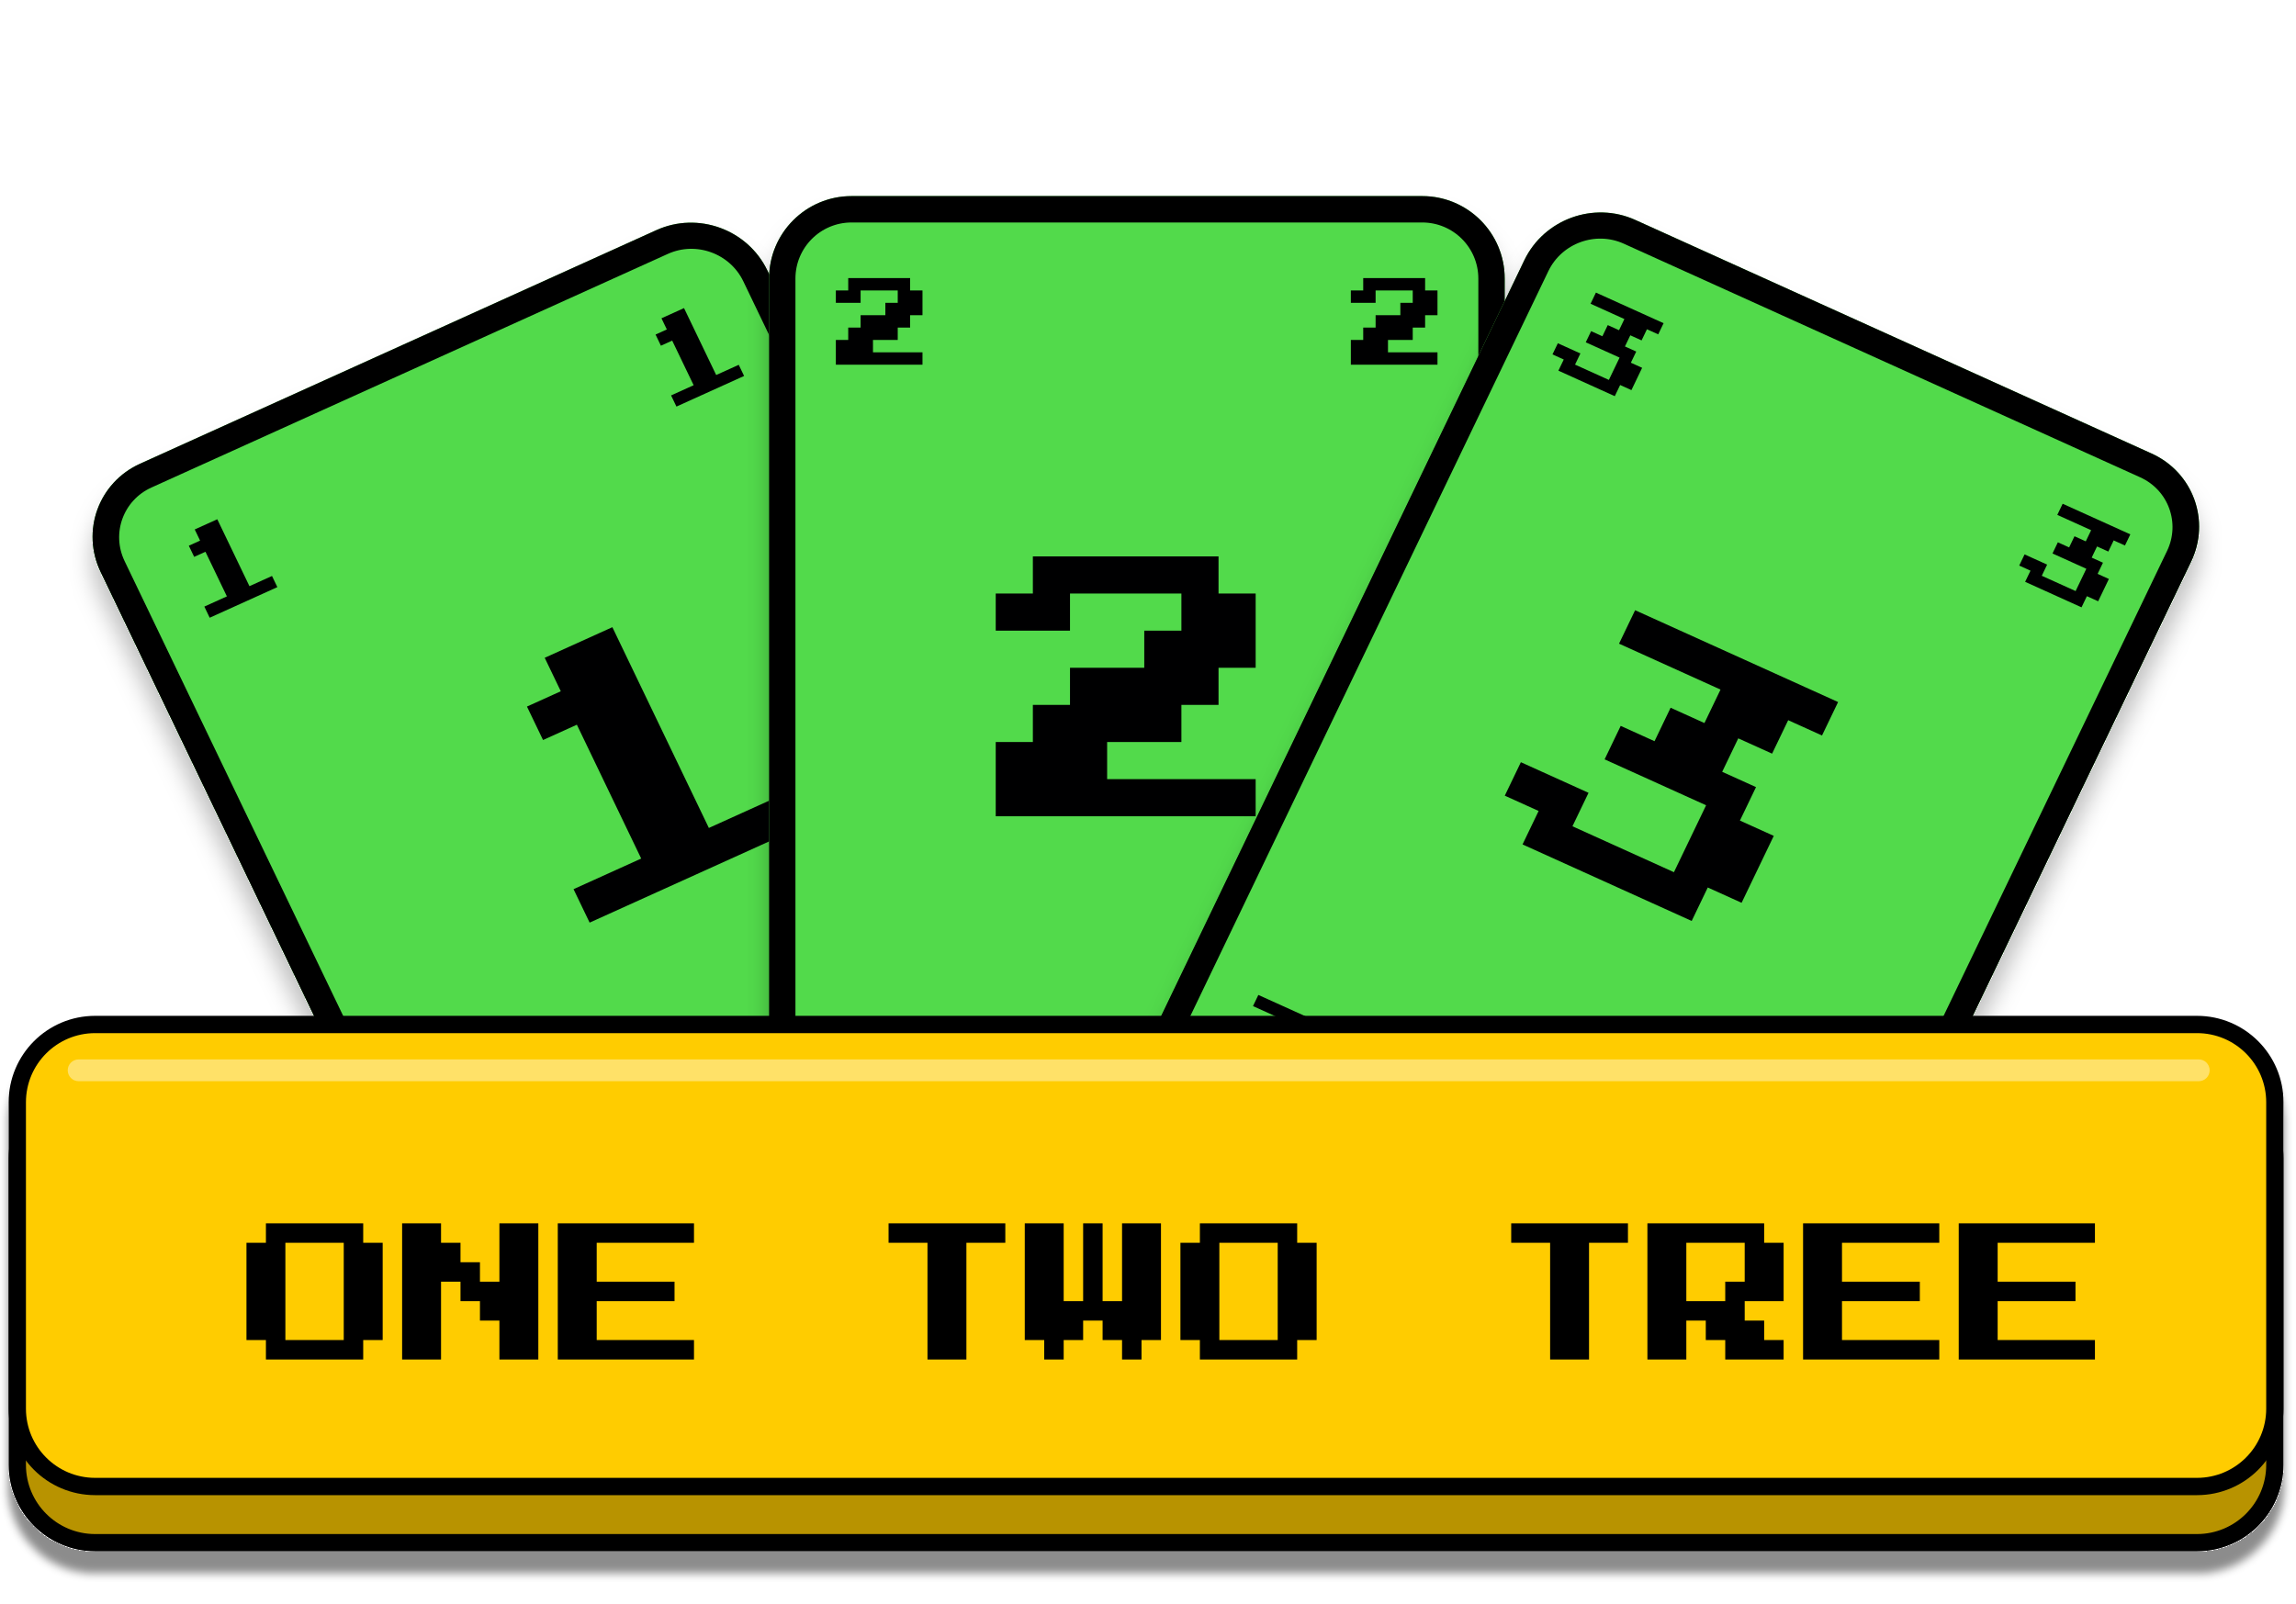
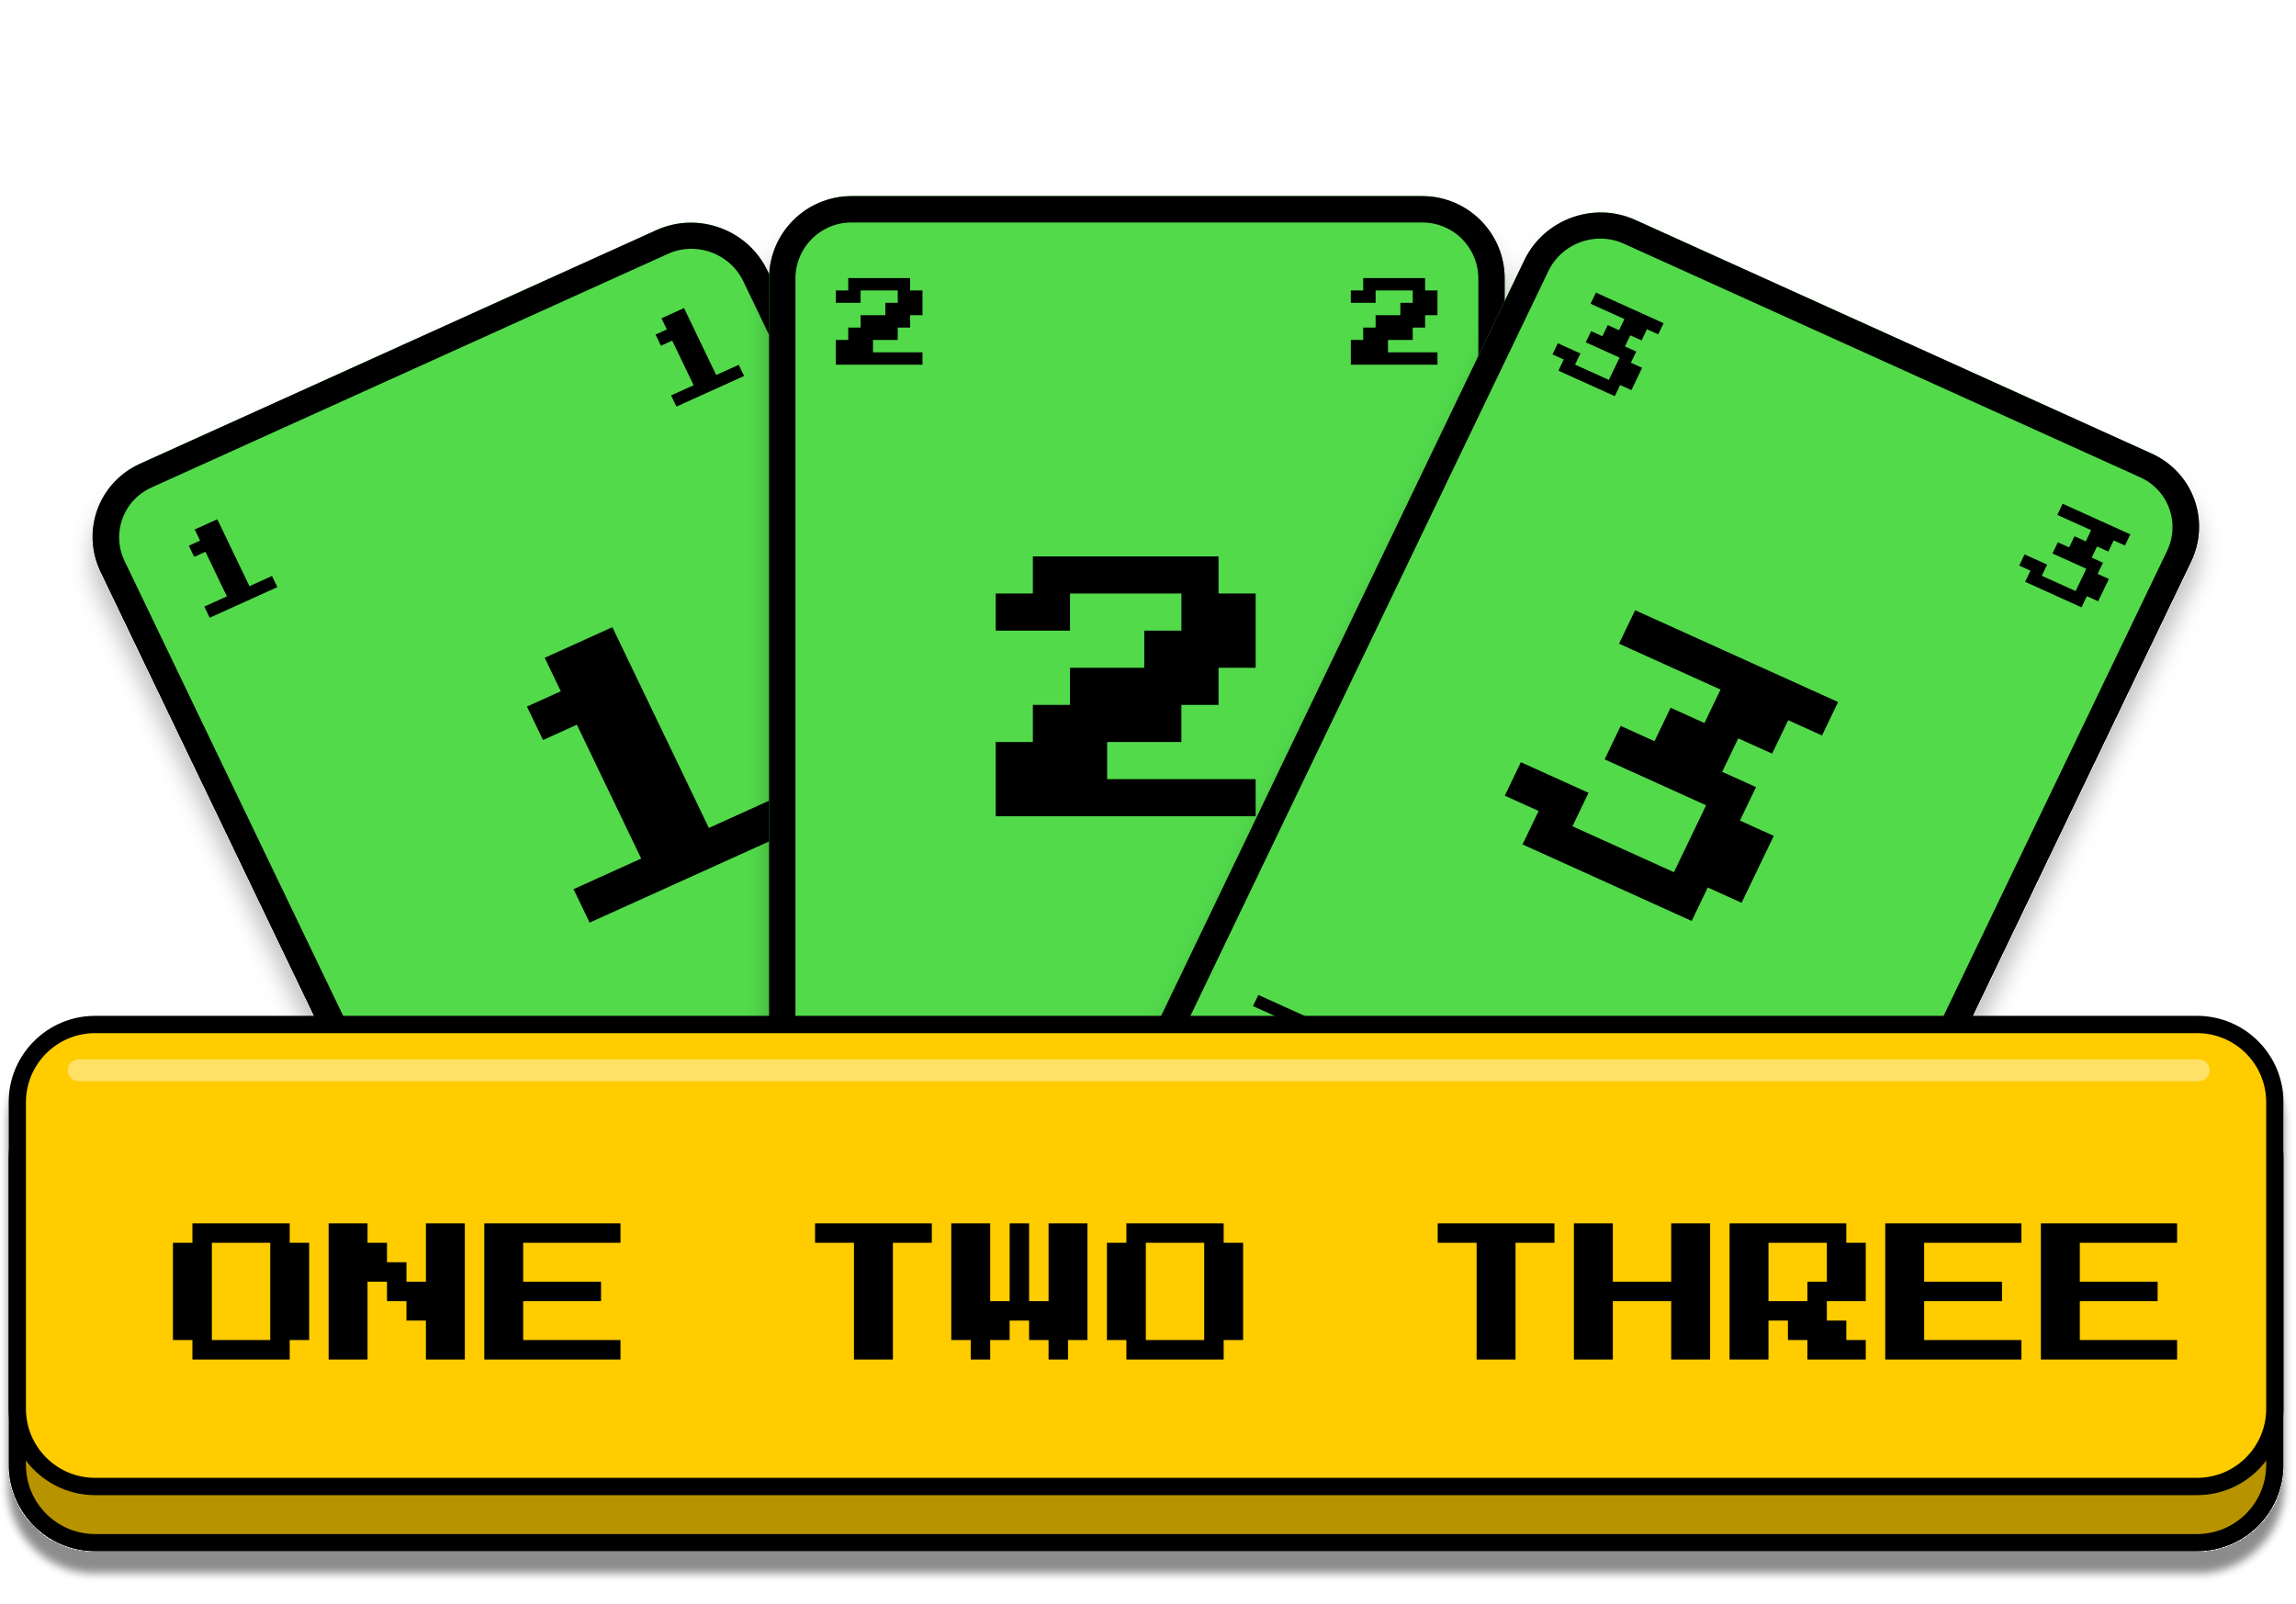
<svg xmlns="http://www.w3.org/2000/svg" width="531" height="371" viewBox="0 0 531 371" fill="none">
  <g filter="url(#filter0_d_566_947)">
    <rect width="169.262" height="237.188" rx="19.084" transform="matrix(0.911056 -0.412284 0.433098 0.901347 15 115.143)" fill="#52DA4B" />
    <rect x="4.104" y="1.493" width="163.155" height="231.081" rx="16.03" transform="matrix(0.911056 -0.412284 0.433098 0.901347 14.7183 116.982)" stroke="black" stroke-width="6.107" />
  </g>
  <path d="M136.364 213.436L132.644 205.696L148.292 198.615L133.415 167.652L125.591 171.193L121.872 163.452L129.696 159.912L125.976 152.171L141.624 145.09L163.94 191.533L179.588 184.452L183.307 192.193L136.364 213.436Z" fill="#000001" />
  <path d="M232.72 247.757L231.334 244.872L232.792 244.212L232.099 242.77L233.557 242.11L232.864 240.667L235.78 239.348L235.087 237.905L236.545 237.246L235.852 235.803L231.478 237.782L232.171 239.225L229.255 240.545L228.562 239.102L230.02 238.442L229.327 237L236.617 233.701L237.31 235.143L238.768 234.484L240.154 237.368L238.696 238.028L239.389 239.471L237.931 240.13L238.624 241.573L235.708 242.892L236.401 244.335L242.233 241.696L242.926 243.138L232.72 247.757Z" fill="#000001" />
  <path d="M156.442 94.055L155.203 91.474L160.419 89.114L155.459 78.793L152.851 79.974L151.612 77.393L154.22 76.213L152.98 73.633L158.196 71.272L165.635 86.754L170.85 84.393L172.09 86.973L156.442 94.055Z" fill="#000001" />
  <path d="M126.569 305.383L125.33 302.802L130.545 300.442L125.586 290.121L122.978 291.301L121.739 288.721L124.347 287.541L123.107 284.961L128.323 282.6L135.761 298.082L140.977 295.721L142.217 298.301L126.569 305.383Z" fill="#000001" />
  <path d="M48.498 142.903L47.258 140.323L52.474 137.962L47.515 127.642L44.907 128.822L43.667 126.242L46.275 125.061L45.035 122.481L50.252 120.121L57.69 135.602L62.906 133.242L64.146 135.822L48.498 142.903Z" fill="#000001" />
  <g filter="url(#filter1_d_566_947)">
    <rect x="177.856" y="45.359" width="170.148" height="235.889" rx="19.084" fill="#52DA4B" />
    <rect x="180.91" y="48.413" width="164.041" height="229.782" rx="16.03" stroke="black" stroke-width="6.107" />
  </g>
  <path d="M230.285 188.831V171.655H238.873V163.067H247.461V154.48H264.636V145.892H273.224V137.304H247.461V145.892H230.285V137.304H238.873V128.716H281.812V137.304H290.4V154.48H281.812V163.067H273.224V171.655H256.049V180.243H290.4V188.831H230.285Z" fill="#000001" />
  <path d="M320.662 254.906V250.105H322.263V248.505H323.863V246.904H325.463V245.304H320.662V246.904H317.462V243.704H328.664V246.904H327.064V248.505H325.463V250.105H323.863V254.906H320.662Z" fill="#000001" />
  <path d="M312.413 84.368V78.642H315.275V75.78H318.138V72.917H323.863V70.055H326.726V67.192H318.138V70.055H312.413V67.192H315.275V64.329H329.588V67.192H332.451V72.917H329.588V75.78H326.726V78.642H321.001V81.505H332.451V84.368H312.413Z" fill="#000001" />
  <path d="M193.308 263.644V257.918H196.171V255.056H199.033V252.193H204.759V249.331H207.621V246.468H199.033V249.331H193.308V246.468H196.171V243.605H210.484V246.468H213.346V252.193H210.484V255.056H207.621V257.918H201.896V260.781H213.346V263.644H193.308Z" fill="#000001" />
  <path d="M193.308 84.368V78.642H196.171V75.78H199.033V72.917H204.759V70.055H207.621V67.192H199.033V70.055H193.308V67.192H196.171V64.329H210.484V67.192H213.346V72.917H210.484V75.78H207.621V78.642H201.896V81.505H213.346V84.368H193.308Z" fill="#000001" />
  <g filter="url(#filter2_d_566_947)">
    <rect width="169.262" height="237.188" rx="19.084" transform="matrix(0.911056 0.412284 -0.433098 0.901347 360.793 43)" fill="#52DA4B" />
    <rect x="1.459" y="4.011" width="163.155" height="231.081" rx="16.03" transform="matrix(0.911056 0.412284 -0.433098 0.901347 362.66 42.794)" stroke="black" stroke-width="6.107" />
  </g>
  <path d="M352.12 195.347L355.839 187.606L348.015 184.066L351.735 176.325L367.383 183.406L363.663 191.147L387.135 201.769L394.574 186.288L371.102 175.666L374.821 167.925L382.645 171.466L386.365 163.725L394.189 167.266L397.908 159.525L374.436 148.904L378.155 141.163L425.099 162.407L421.38 170.147L413.556 166.607L409.836 174.347L402.013 170.807L398.293 178.547L406.117 182.088L402.398 189.828L410.222 193.369L402.783 208.85L394.959 205.309L391.24 213.05L352.12 195.347Z" fill="#000001" />
  <path d="M390.288 297.075L391.527 294.495L388.919 293.314L390.159 290.734L395.375 293.095L394.135 295.675L401.959 299.215L404.439 294.055L396.615 290.514L397.855 287.934L400.463 289.114L401.702 286.534L404.31 287.714L405.55 285.134L397.726 281.594L398.966 279.013L414.614 286.095L413.374 288.675L410.766 287.495L409.526 290.075L406.918 288.895L405.679 291.475L408.287 292.655L407.047 295.235L409.655 296.415L407.175 301.576L404.567 300.396L403.327 302.976L390.288 297.075Z" fill="#000001" />
  <path d="M468.357 134.596L469.597 132.015L466.989 130.835L468.228 128.255L473.444 130.615L472.205 133.196L480.029 136.736L482.508 131.576L474.684 128.035L475.924 125.455L478.532 126.635L479.772 124.055L482.38 125.235L483.62 122.655L475.796 119.114L477.035 116.534L492.683 123.615L491.443 126.196L488.835 125.015L487.596 127.596L484.988 126.415L483.748 128.996L486.356 130.176L485.116 132.756L487.724 133.936L485.245 139.097L482.637 137.916L481.397 140.497L468.357 134.596Z" fill="#000001" />
  <path d="M282.341 248.226L283.581 245.646L280.973 244.466L282.213 241.886L287.429 244.246L286.189 246.826L294.013 250.367L296.493 245.207L288.669 241.666L289.908 239.086L292.516 240.266L293.756 237.686L296.364 238.866L297.604 236.286L289.78 232.745L291.02 230.165L306.668 237.246L305.428 239.826L302.82 238.646L301.58 241.226L298.972 240.046L297.732 242.626L300.34 243.807L299.1 246.387L301.708 247.567L299.229 252.727L296.621 251.547L295.381 254.127L282.341 248.226Z" fill="#000001" />
  <path d="M360.413 85.747L361.653 83.167L359.045 81.987L360.285 79.407L365.501 81.767L364.261 84.347L372.085 87.888L374.565 82.727L366.741 79.187L367.981 76.607L370.589 77.787L371.828 75.207L374.436 76.387L375.676 73.807L367.852 70.266L369.092 67.686L384.74 74.767L383.5 77.347L380.892 76.167L379.652 78.747L377.044 77.567L375.805 80.147L378.413 81.327L377.173 83.908L379.781 85.088L377.301 90.248L374.693 89.068L373.453 91.648L360.413 85.747Z" fill="#000001" />
  <g filter="url(#filter3_d_566_947)">
    <rect x="4" y="250" width="522.11" height="106.88" rx="18" fill="#B89300" stroke="black" stroke-width="4" />
    <rect x="4" y="237" width="522.11" height="106.88" rx="18" fill="#FFCC00" stroke="black" stroke-width="4" />
    <rect x="15.665" y="245.08" width="495.364" height="5.04" rx="2.52" fill="#FFE168" />
-     <path d="M61.5 314.5V310H57V287.5H61.5V283H84V287.5H88.5V310H84V314.5H61.5ZM66 310H79.5V287.5H66V310ZM93 314.5V283H102V287.5H106.5V292H111V296.5H115.5V283H124.5V314.5H115.5V305.5H111V301H106.5V296.5H102V314.5H93ZM129 314.5V283H160.5V287.5H138V296.5H156V301H138V310H160.5V314.5H129ZM214.5 314.5V287.5H205.5V283H232.5V287.5H223.5V314.5H214.5ZM241.5 314.5V310H237V283H246V301H250.5V283H255V301H259.5V283H268.5V310H264V314.5H259.5V310H255V305.5H250.5V310H246V314.5H241.5ZM277.5 314.5V310H273V287.5H277.5V283H300V287.5H304.5V310H300V314.5H277.5ZM282 310H295.5V287.5H282V310ZM358.5 314.5V287.5H349.5V283H376.5V287.5H367.5V314.5H358.5ZM381 314.5V283H408V287.5H412.5V301H403.5V305.5H408V310H412.5V314.5H399V310H394.5V305.5H390V314.5H381ZM390 301H399V296.5H403.5V287.5H390V301ZM417 314.5V283H448.5V287.5H426V296.5H444V301H426V310H448.5V314.5H417ZM453 314.5V283H484.5V287.5H462V296.5H480V301H462V310H484.5V314.5H453Z" fill="black" />
+     <path d="M44.5 314.5V310H40V287.5H44.5V283H67V287.5H71.5V310H67V314.5H44.5ZM49 310H62.5V287.5H49V310ZM76 314.5V283H85V287.5H89.5V292H94V296.5H98.5V283H107.5V314.5H98.5V305.5H94V301H89.5V296.5H85V314.5H76ZM112 314.5V283H143.5V287.5H121V296.5H139V301H121V310H143.5V314.5H112ZM197.5 314.5V287.5H188.5V283H215.5V287.5H206.5V314.5H197.5ZM224.5 314.5V310H220V283H229V301H233.5V283H238V301H242.5V283H251.5V310H247V314.5H242.5V310H238V305.5H233.5V310H229V314.5H224.5ZM260.5 314.5V310H256V287.5H260.5V283H283V287.5H287.5V310H283V314.5H260.5ZM265 310H278.5V287.5H265V310ZM341.5 314.5V287.5H332.5V283H359.5V287.5H350.5V314.5H341.5ZM364 314.5V283H373V296.5H386.5V283H395.5V314.5H386.5V301H373V314.5H364ZM400 314.5V283H427V287.5H431.5V301H422.5V305.5H427V310H431.5V314.5H418V310H413.5V305.5H409V314.5H400ZM409 301H418V296.5H422.5V287.5H409V301ZM436 314.5V283H467.5V287.5H445V296.5H463V301H445V310H467.5V314.5H436ZM472 314.5V283H503.5V287.5H481V296.5H499V301H481V310H503.5V314.5H472Z" fill="black" />
  </g>
  <defs>
    <filter id="filter0_d_566_947" x="16.276" y="51.508" width="254.382" height="281.515" filterUnits="userSpaceOnUse" color-interpolation-filters="sRGB">
      <feFlood flood-opacity="0" result="BackgroundImageFix" />
      <feColorMatrix in="SourceAlpha" type="matrix" values="0 0 0 0 0 0 0 0 0 0 0 0 0 0 0 0 0 0 127 0" result="hardAlpha" />
      <feOffset dy="5.121" />
      <feGaussianBlur stdDeviation="2.561" />
      <feComposite in2="hardAlpha" operator="out" />
      <feColorMatrix type="matrix" values="0 0 0 0 0 0 0 0 0 0 0 0 0 0 0 0 0 0 0.25 0" />
      <feBlend mode="normal" in2="BackgroundImageFix" result="effect1_dropShadow_566_947" />
      <feBlend mode="normal" in="SourceGraphic" in2="effect1_dropShadow_566_947" result="shape" />
    </filter>
    <filter id="filter1_d_566_947" x="172.735" y="45.359" width="180.39" height="246.131" filterUnits="userSpaceOnUse" color-interpolation-filters="sRGB">
      <feFlood flood-opacity="0" result="BackgroundImageFix" />
      <feColorMatrix in="SourceAlpha" type="matrix" values="0 0 0 0 0 0 0 0 0 0 0 0 0 0 0 0 0 0 127 0" result="hardAlpha" />
      <feOffset dy="5.121" />
      <feGaussianBlur stdDeviation="2.561" />
      <feComposite in2="hardAlpha" operator="out" />
      <feColorMatrix type="matrix" values="0 0 0 0 0 0 0 0 0 0 0 0 0 0 0 0 0 0 0.25 0" />
      <feBlend mode="normal" in2="BackgroundImageFix" result="effect1_dropShadow_566_947" />
      <feBlend mode="normal" in="SourceGraphic" in2="effect1_dropShadow_566_947" result="shape" />
    </filter>
    <filter id="filter2_d_566_947" x="259.343" y="49.149" width="254.382" height="281.515" filterUnits="userSpaceOnUse" color-interpolation-filters="sRGB">
      <feFlood flood-opacity="0" result="BackgroundImageFix" />
      <feColorMatrix in="SourceAlpha" type="matrix" values="0 0 0 0 0 0 0 0 0 0 0 0 0 0 0 0 0 0 127 0" result="hardAlpha" />
      <feOffset dy="5.121" />
      <feGaussianBlur stdDeviation="2.561" />
      <feComposite in2="hardAlpha" operator="out" />
      <feColorMatrix type="matrix" values="0 0 0 0 0 0 0 0 0 0 0 0 0 0 0 0 0 0 0.25 0" />
      <feBlend mode="normal" in2="BackgroundImageFix" result="effect1_dropShadow_566_947" />
      <feBlend mode="normal" in="SourceGraphic" in2="effect1_dropShadow_566_947" result="shape" />
    </filter>
    <filter id="filter3_d_566_947" x="0" y="235" width="530.11" height="130.88" filterUnits="userSpaceOnUse" color-interpolation-filters="sRGB">
      <feFlood flood-opacity="0" result="BackgroundImageFix" />
      <feColorMatrix in="SourceAlpha" type="matrix" values="0 0 0 0 0 0 0 0 0 0 0 0 0 0 0 0 0 0 127 0" result="hardAlpha" />
      <feOffset dy="5" />
      <feGaussianBlur stdDeviation="1" />
      <feComposite in2="hardAlpha" operator="out" />
      <feColorMatrix type="matrix" values="0 0 0 0 0 0 0 0 0 0 0 0 0 0 0 0 0 0 0.45 0" />
      <feBlend mode="normal" in2="BackgroundImageFix" result="effect1_dropShadow_566_947" />
      <feBlend mode="normal" in="SourceGraphic" in2="effect1_dropShadow_566_947" result="shape" />
    </filter>
  </defs>
</svg>
